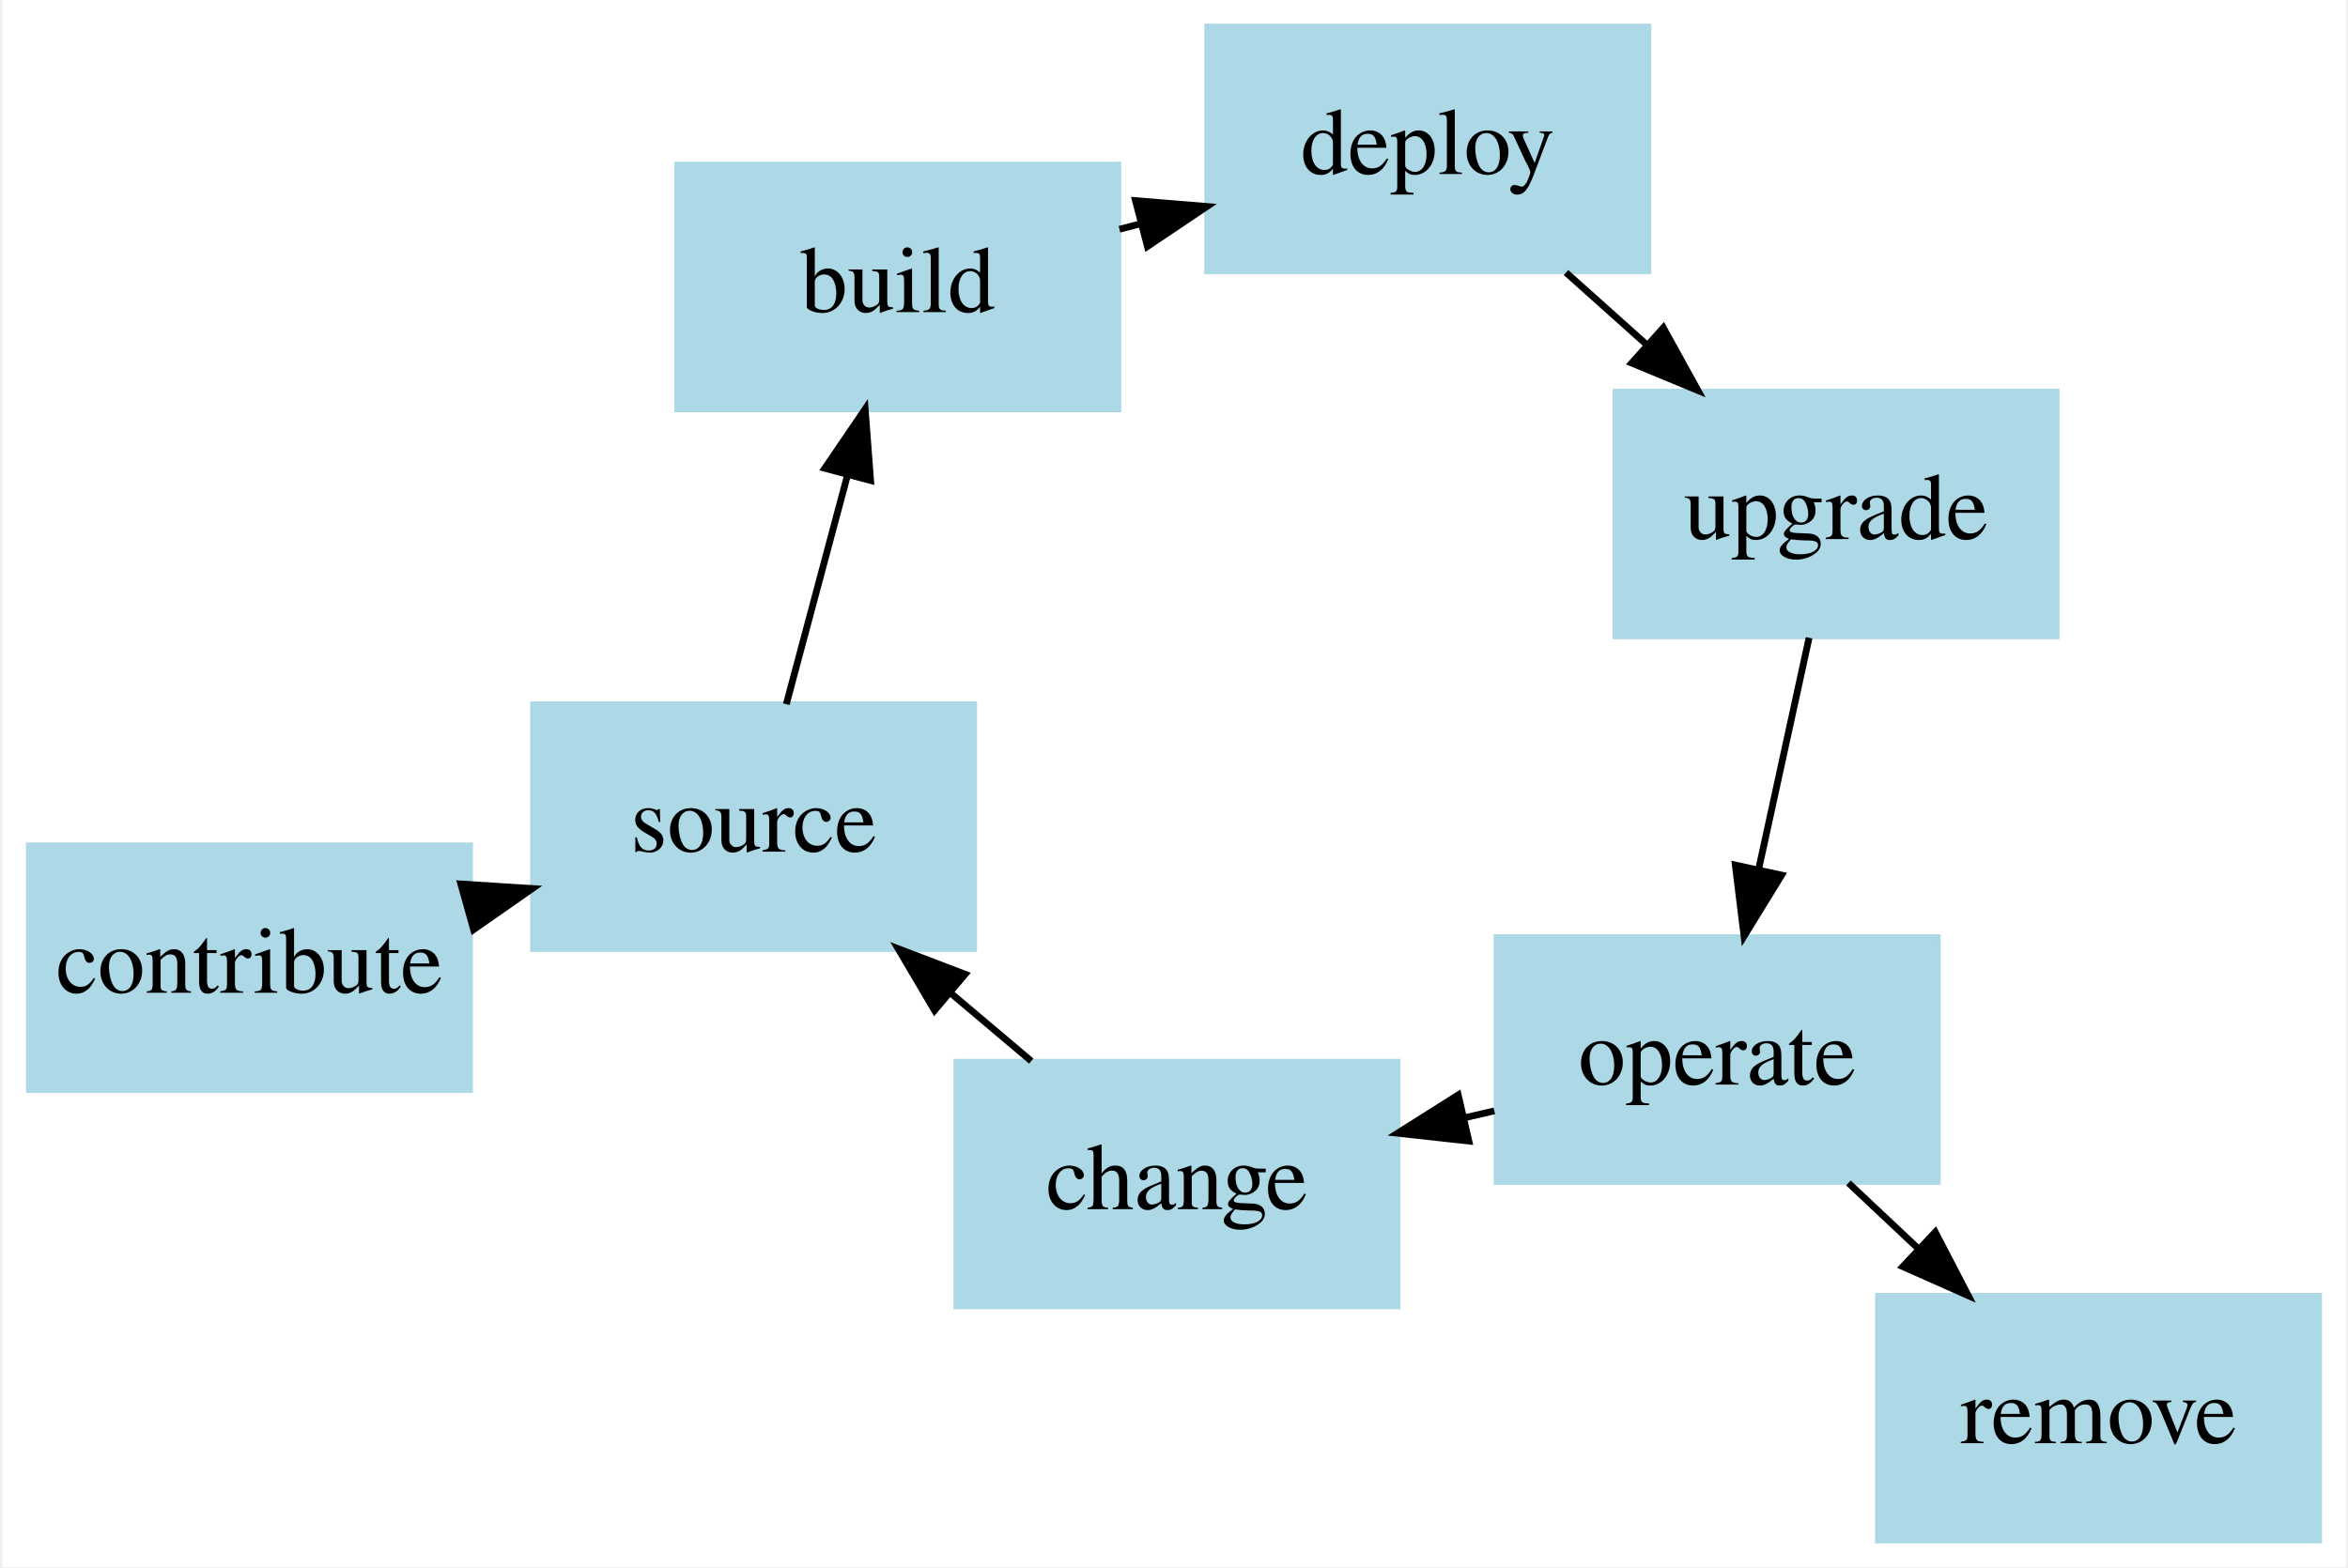
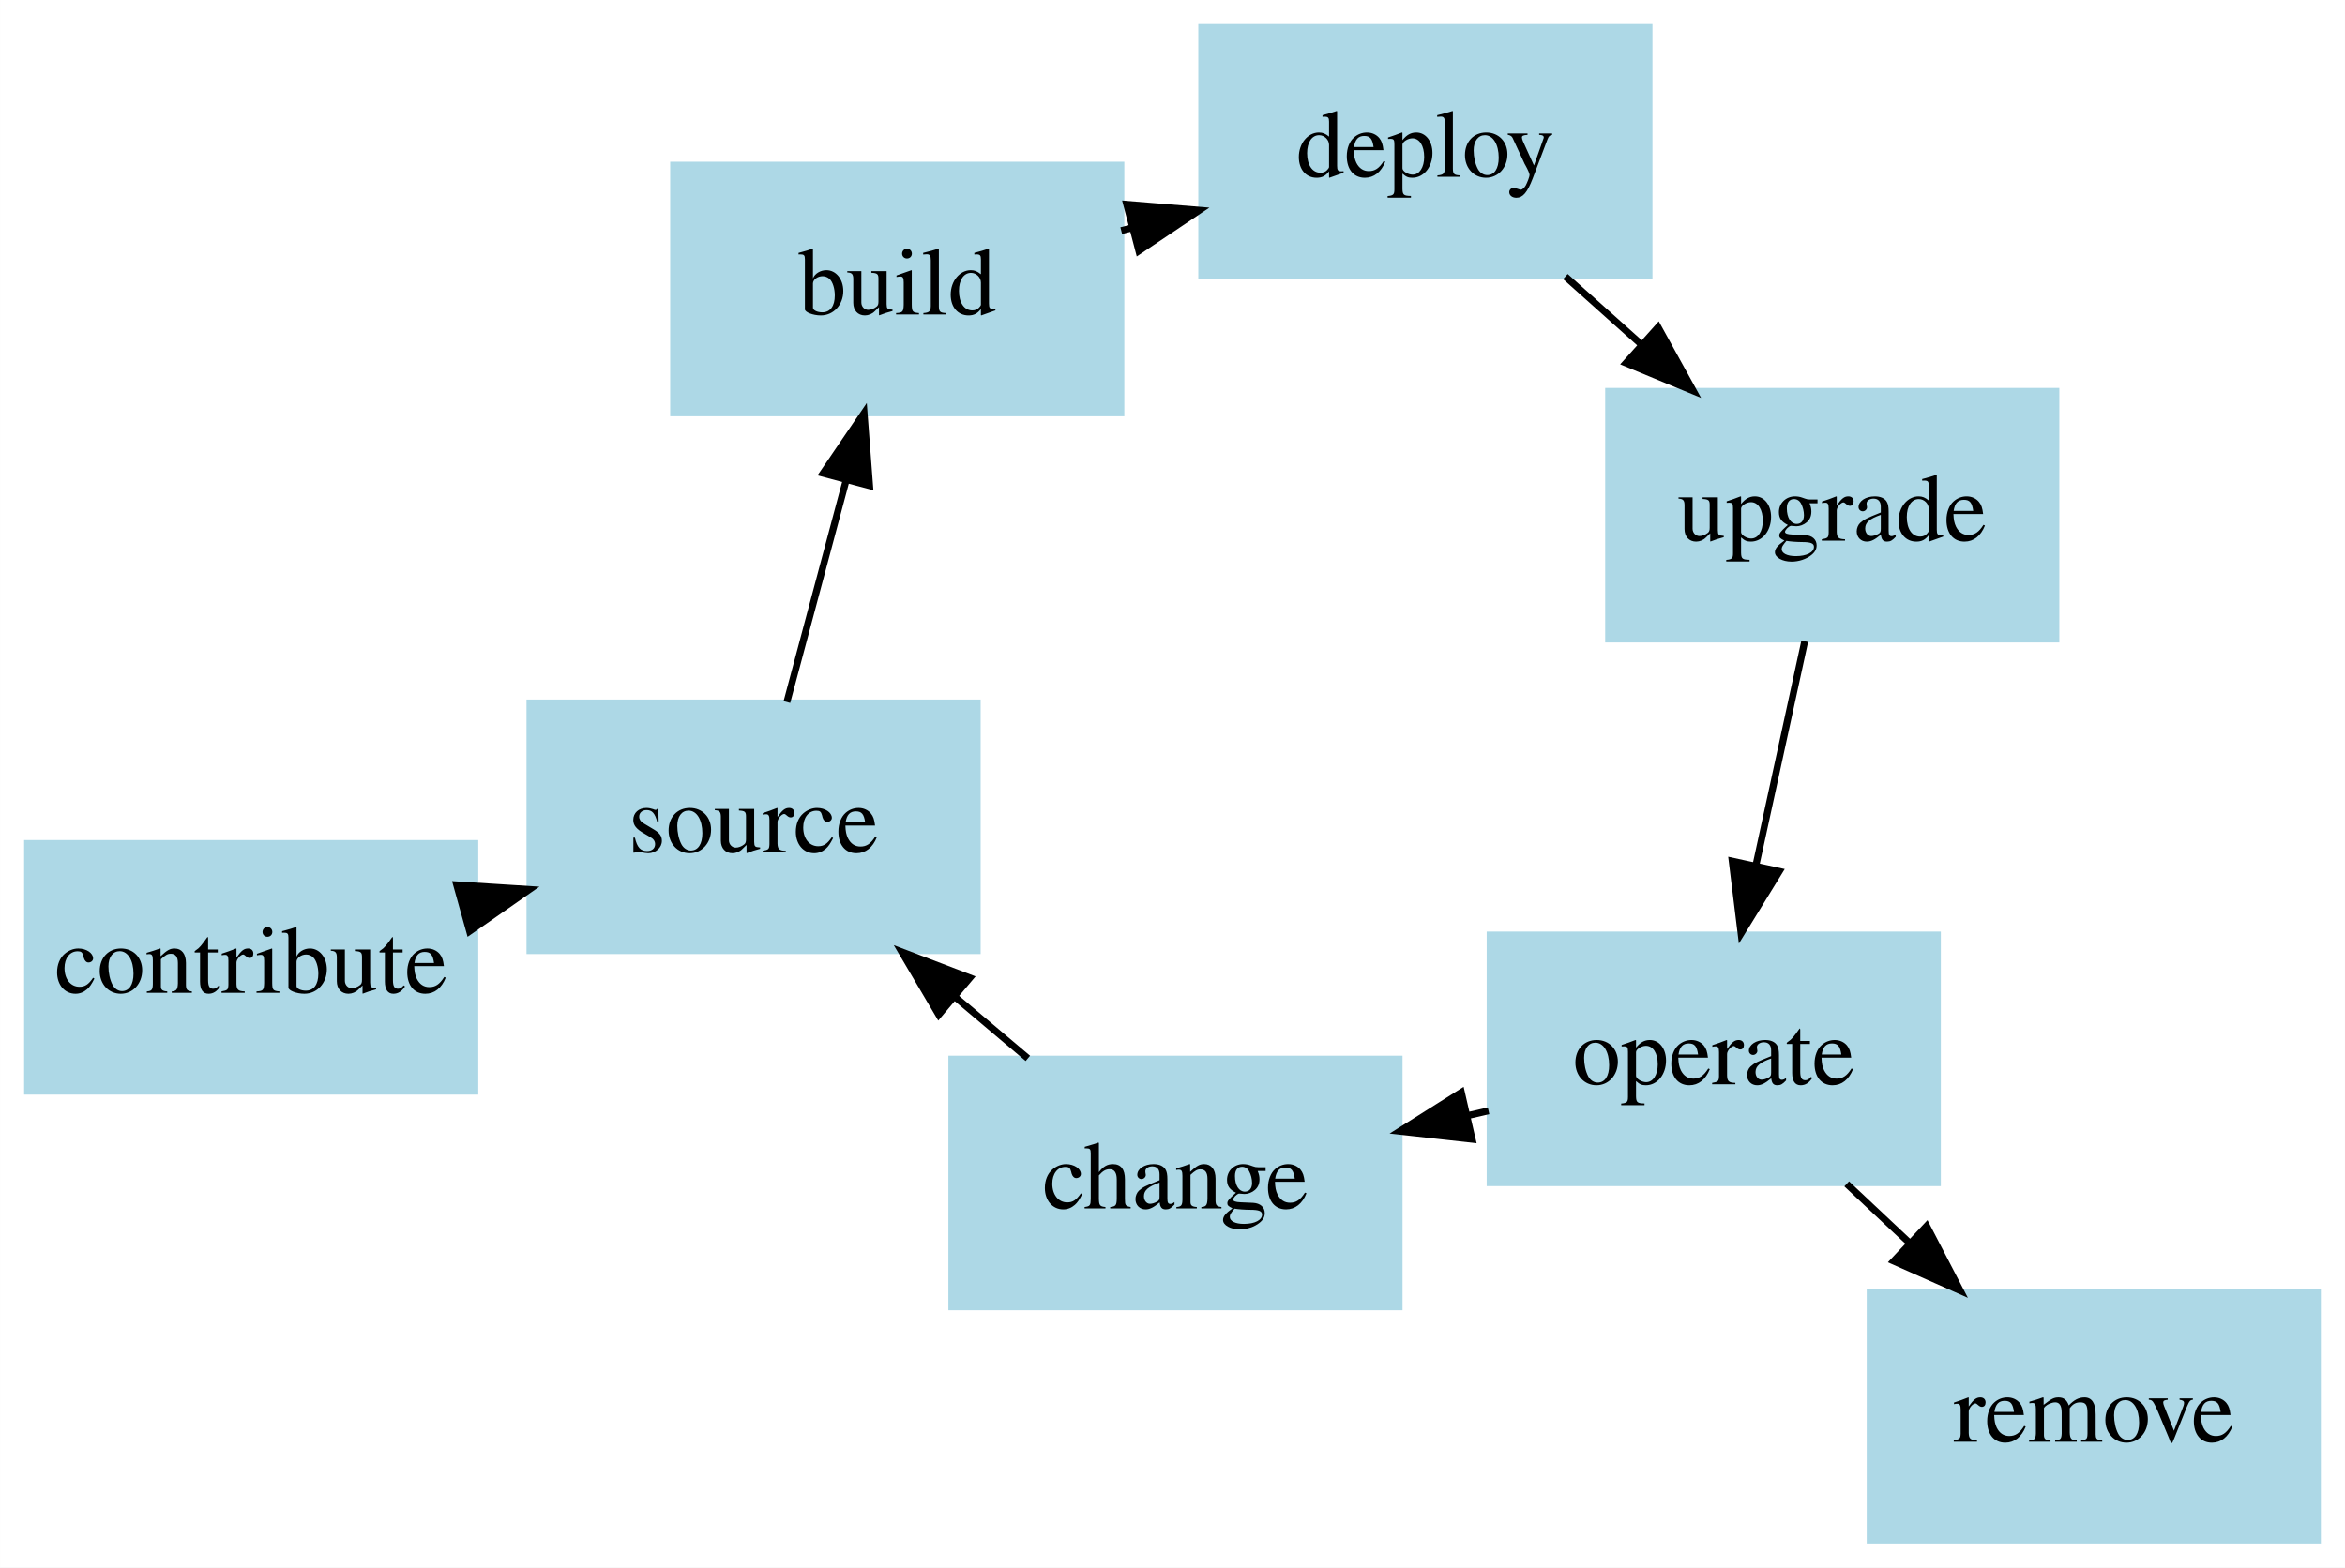
- <svg xmlns="http://www.w3.org/2000/svg" width="346pt" height="231pt" viewBox="0.00 0.00 346.05 231.48">
-   <g id="graph0" class="graph" transform="scale(1 1) rotate(0) translate(4 227.475)">
-     <polygon fill="white" stroke="none" points="-4,4 -4,-227.475 342.05,-227.475 342.05,4 -4,4" />
+ <svg xmlns="http://www.w3.org/2000/svg" width="341pt" height="228pt" viewBox="0.00 0.00 340.78 227.86">
+   <g id="graph0" class="graph" transform="scale(1 1) rotate(0) translate(4 223.86)">
+     <polygon fill="white" stroke="transparent" points="-4,4 -4,-223.86 336.78,-223.86 336.78,4 -4,4" />
    <g id="node1" class="node">
-       <polygon fill="lightblue" stroke="lightblue" points="65,-102.536 0,-102.536 0,-66.536 65,-66.536 65,-102.536" />
-       <text text-anchor="middle" x="32.5" y="-80.836" font-family="Times,serif" font-size="14.00">contribute</text>
+       <polygon fill="lightblue" stroke="lightblue" points="65,-101.25 0,-101.25 0,-65.25 65,-65.25 65,-101.25" />
+       <text text-anchor="middle" x="32.5" y="-79.55" font-family="Times,serif" font-size="14.00">contribute</text>
    </g>
    <g id="node2" class="node">
-       <polygon fill="lightblue" stroke="lightblue" points="139.444,-123.371 74.445,-123.371 74.445,-87.371 139.444,-87.371 139.444,-123.371" />
-       <text text-anchor="middle" x="106.944" y="-101.671" font-family="Times,serif" font-size="14.00">source</text>
+       <polygon fill="lightblue" stroke="lightblue" points="138.01,-121.68 73.01,-121.68 73.01,-85.68 138.01,-85.68 138.01,-121.68" />
+       <text text-anchor="middle" x="105.51" y="-99.98" font-family="Times,serif" font-size="14.00">source</text>
    </g>
    <g id="edge1" class="edge">
-       <path fill="none" stroke="black" d="M65.369,-93.735C65.462,-93.761 65.554,-93.787 65.647,-93.813" />
-       <polygon fill="black" stroke="black" points="63.712,-96.906 74.285,-96.231 65.599,-90.165 63.712,-96.906" />
+       <path fill="none" stroke="black" d="M65.16,-92.39C65.32,-92.44 65.48,-92.48 65.64,-92.53" />
+       <polygon fill="black" stroke="black" points="62.36,-95.24 72.93,-94.57 64.24,-88.5 62.36,-95.24" />
    </g>
    <g id="node3" class="node">
-       <polygon fill="lightblue" stroke="lightblue" points="160.736,-203.08 95.736,-203.08 95.736,-167.08 160.736,-167.08 160.736,-203.08" />
-       <text text-anchor="middle" x="128.236" y="-181.38" font-family="Times,serif" font-size="14.00">build</text>
+       <polygon fill="lightblue" stroke="lightblue" points="158.89,-199.85 93.89,-199.85 93.89,-163.85 158.89,-163.85 158.89,-199.85" />
+       <text text-anchor="middle" x="126.39" y="-178.15" font-family="Times,serif" font-size="14.00">build</text>
    </g>
    <g id="edge2" class="edge">
-       <path fill="none" stroke="black" d="M111.776,-123.458C114.444,-133.446 117.814,-146.064 120.809,-157.277" />
-       <polygon fill="black" stroke="black" points="117.461,-158.306 123.424,-167.064 124.224,-156.5 117.461,-158.306" />
+       <path fill="none" stroke="black" d="M110.35,-121.81C112.91,-131.38 116.1,-143.33 118.96,-154.05" />
+       <polygon fill="black" stroke="black" points="115.61,-155.06 121.57,-163.82 122.37,-153.26 115.61,-155.06" />
    </g>
    <g id="node4" class="node">
-       <polygon fill="lightblue" stroke="lightblue" points="238.999,-223.475 173.999,-223.475 173.999,-187.475 238.999,-187.475 238.999,-223.475" />
-       <text text-anchor="middle" x="206.499" y="-201.775" font-family="Times,serif" font-size="14.00">deploy</text>
+       <polygon fill="lightblue" stroke="lightblue" points="235.64,-219.86 170.64,-219.86 170.64,-183.86 235.64,-183.86 235.64,-219.86" />
+       <text text-anchor="middle" x="203.14" y="-198.16" font-family="Times,serif" font-size="14.00">deploy</text>
    </g>
    <g id="edge3" class="edge">
-       <path fill="none" stroke="black" d="M160.973,-193.611C162.041,-193.889 163.116,-194.169 164.193,-194.45" />
-       <polygon fill="black" stroke="black" points="163.333,-197.843 173.893,-196.978 165.098,-191.069 163.333,-197.843" />
+       <path fill="none" stroke="black" d="M158.94,-190.34C159.41,-190.46 159.88,-190.58 160.35,-190.7" />
+       <polygon fill="black" stroke="black" points="159.73,-194.16 170.29,-193.3 161.5,-187.39 159.73,-194.16" />
    </g>
    <g id="node5" class="node">
-       <polygon fill="lightblue" stroke="lightblue" points="299.289,-169.552 234.289,-169.552 234.289,-133.552 299.289,-133.552 299.289,-169.552" />
-       <text text-anchor="middle" x="266.789" y="-147.852" font-family="Times,serif" font-size="14.00">upgrade</text>
+       <polygon fill="lightblue" stroke="lightblue" points="294.77,-166.97 229.77,-166.97 229.77,-130.97 294.77,-130.97 294.77,-166.97" />
+       <text text-anchor="middle" x="262.27" y="-145.27" font-family="Times,serif" font-size="14.00">upgrade</text>
    </g>
    <g id="edge4" class="edge">
-       <path fill="none" stroke="black" d="M226.91,-187.219C230.74,-183.794 234.806,-180.158 238.819,-176.568" />
-       <polygon fill="black" stroke="black" points="241.278,-179.065 246.398,-169.789 236.611,-173.847 241.278,-179.065" />
+       <path fill="none" stroke="black" d="M223.49,-183.66C227.06,-180.46 230.83,-177.09 234.56,-173.76" />
+       <polygon fill="black" stroke="black" points="236.96,-176.3 242.08,-167.03 232.29,-171.09 236.96,-176.3" />
    </g>
    <g id="node6" class="node">
-       <polygon fill="lightblue" stroke="lightblue" points="281.734,-88.972 216.734,-88.972 216.734,-52.972 281.734,-52.972 281.734,-88.972" />
-       <text text-anchor="middle" x="249.234" y="-67.272" font-family="Times,serif" font-size="14.00">operate</text>
+       <polygon fill="lightblue" stroke="lightblue" points="277.55,-87.95 212.55,-87.95 212.55,-51.95 277.55,-51.95 277.55,-87.95" />
+       <text text-anchor="middle" x="245.05" y="-66.25" font-family="Times,serif" font-size="14.00">operate</text>
    </g>
    <g id="edge5" class="edge">
-       <path fill="none" stroke="black" d="M262.805,-133.267C260.606,-123.171 257.827,-110.415 255.357,-99.079" />
-       <polygon fill="black" stroke="black" points="258.75,-98.21 253.202,-89.185 251.91,-99.701 258.75,-98.21" />
+       <path fill="none" stroke="black" d="M258.27,-130.65C256.17,-120.97 253.53,-108.89 251.17,-98.06" />
+       <polygon fill="black" stroke="black" points="254.57,-97.2 249.02,-88.18 247.73,-98.69 254.57,-97.2" />
    </g>
    <g id="node7" class="node">
-       <polygon fill="lightblue" stroke="lightblue" points="201.959,-70.577 136.959,-70.577 136.959,-34.577 201.959,-34.577 201.959,-70.577" />
-       <text text-anchor="middle" x="169.459" y="-48.877" font-family="Times,serif" font-size="14.00">change</text>
+       <polygon fill="lightblue" stroke="lightblue" points="199.32,-69.91 134.32,-69.91 134.32,-33.91 199.32,-33.91 199.32,-69.91" />
+       <text text-anchor="middle" x="166.82" y="-48.21" font-family="Times,serif" font-size="14.00">change</text>
    </g>
    <g id="edge6" class="edge">
-       <path fill="none" stroke="black" d="M216.326,-63.384C214.851,-63.044 213.362,-62.701 211.869,-62.356" />
-       <polygon fill="black" stroke="black" points="212.565,-58.925 202.034,-60.089 210.992,-65.746 212.565,-58.925" />
+       <path fill="none" stroke="black" d="M212.32,-62.4C211.39,-62.19 210.45,-61.97 209.51,-61.75" />
+       <polygon fill="black" stroke="black" points="209.94,-58.26 199.41,-59.43 208.37,-65.08 209.94,-58.26" />
    </g>
    <g id="node8" class="node">
-       <polygon fill="lightblue" stroke="lightblue" points="338.05,-36 273.05,-36 273.05,-0 338.05,-0 338.05,-36" />
-       <text text-anchor="middle" x="305.55" y="-14.3" font-family="Times,serif" font-size="14.00">remove</text>
+       <polygon fill="lightblue" stroke="lightblue" points="332.78,-36 267.78,-36 267.78,0 332.78,0 332.78,-36" />
+       <text text-anchor="middle" x="300.28" y="-14.3" font-family="Times,serif" font-size="14.00">remove</text>
    </g>
    <g id="edge8" class="edge">
-       <path fill="none" stroke="black" d="M268.615,-52.742C271.926,-49.628 275.416,-46.344 278.877,-43.089" />
-       <polygon fill="black" stroke="black" points="281.438,-45.485 286.324,-36.084 276.642,-40.386 281.438,-45.485" />
+       <path fill="none" stroke="black" d="M264.37,-51.78C267.29,-49.03 270.35,-46.15 273.41,-43.28" />
+       <polygon fill="black" stroke="black" points="275.99,-45.65 280.88,-36.25 271.2,-40.55 275.99,-45.65" />
    </g>
    <g id="edge7" class="edge">
-       <path fill="none" stroke="black" d="M147.945,-70.746C144.071,-74.018 139.975,-77.477 135.93,-80.893" />
-       <polygon fill="black" stroke="black" points="133.668,-78.222 128.286,-87.348 138.185,-83.57 133.668,-78.222" />
+       <path fill="none" stroke="black" d="M145.37,-70.02C141.94,-72.92 138.34,-75.96 134.76,-78.98" />
+       <polygon fill="black" stroke="black" points="132.42,-76.37 127.04,-85.5 136.94,-81.72 132.42,-76.37" />
    </g>
  </g>
</svg>
